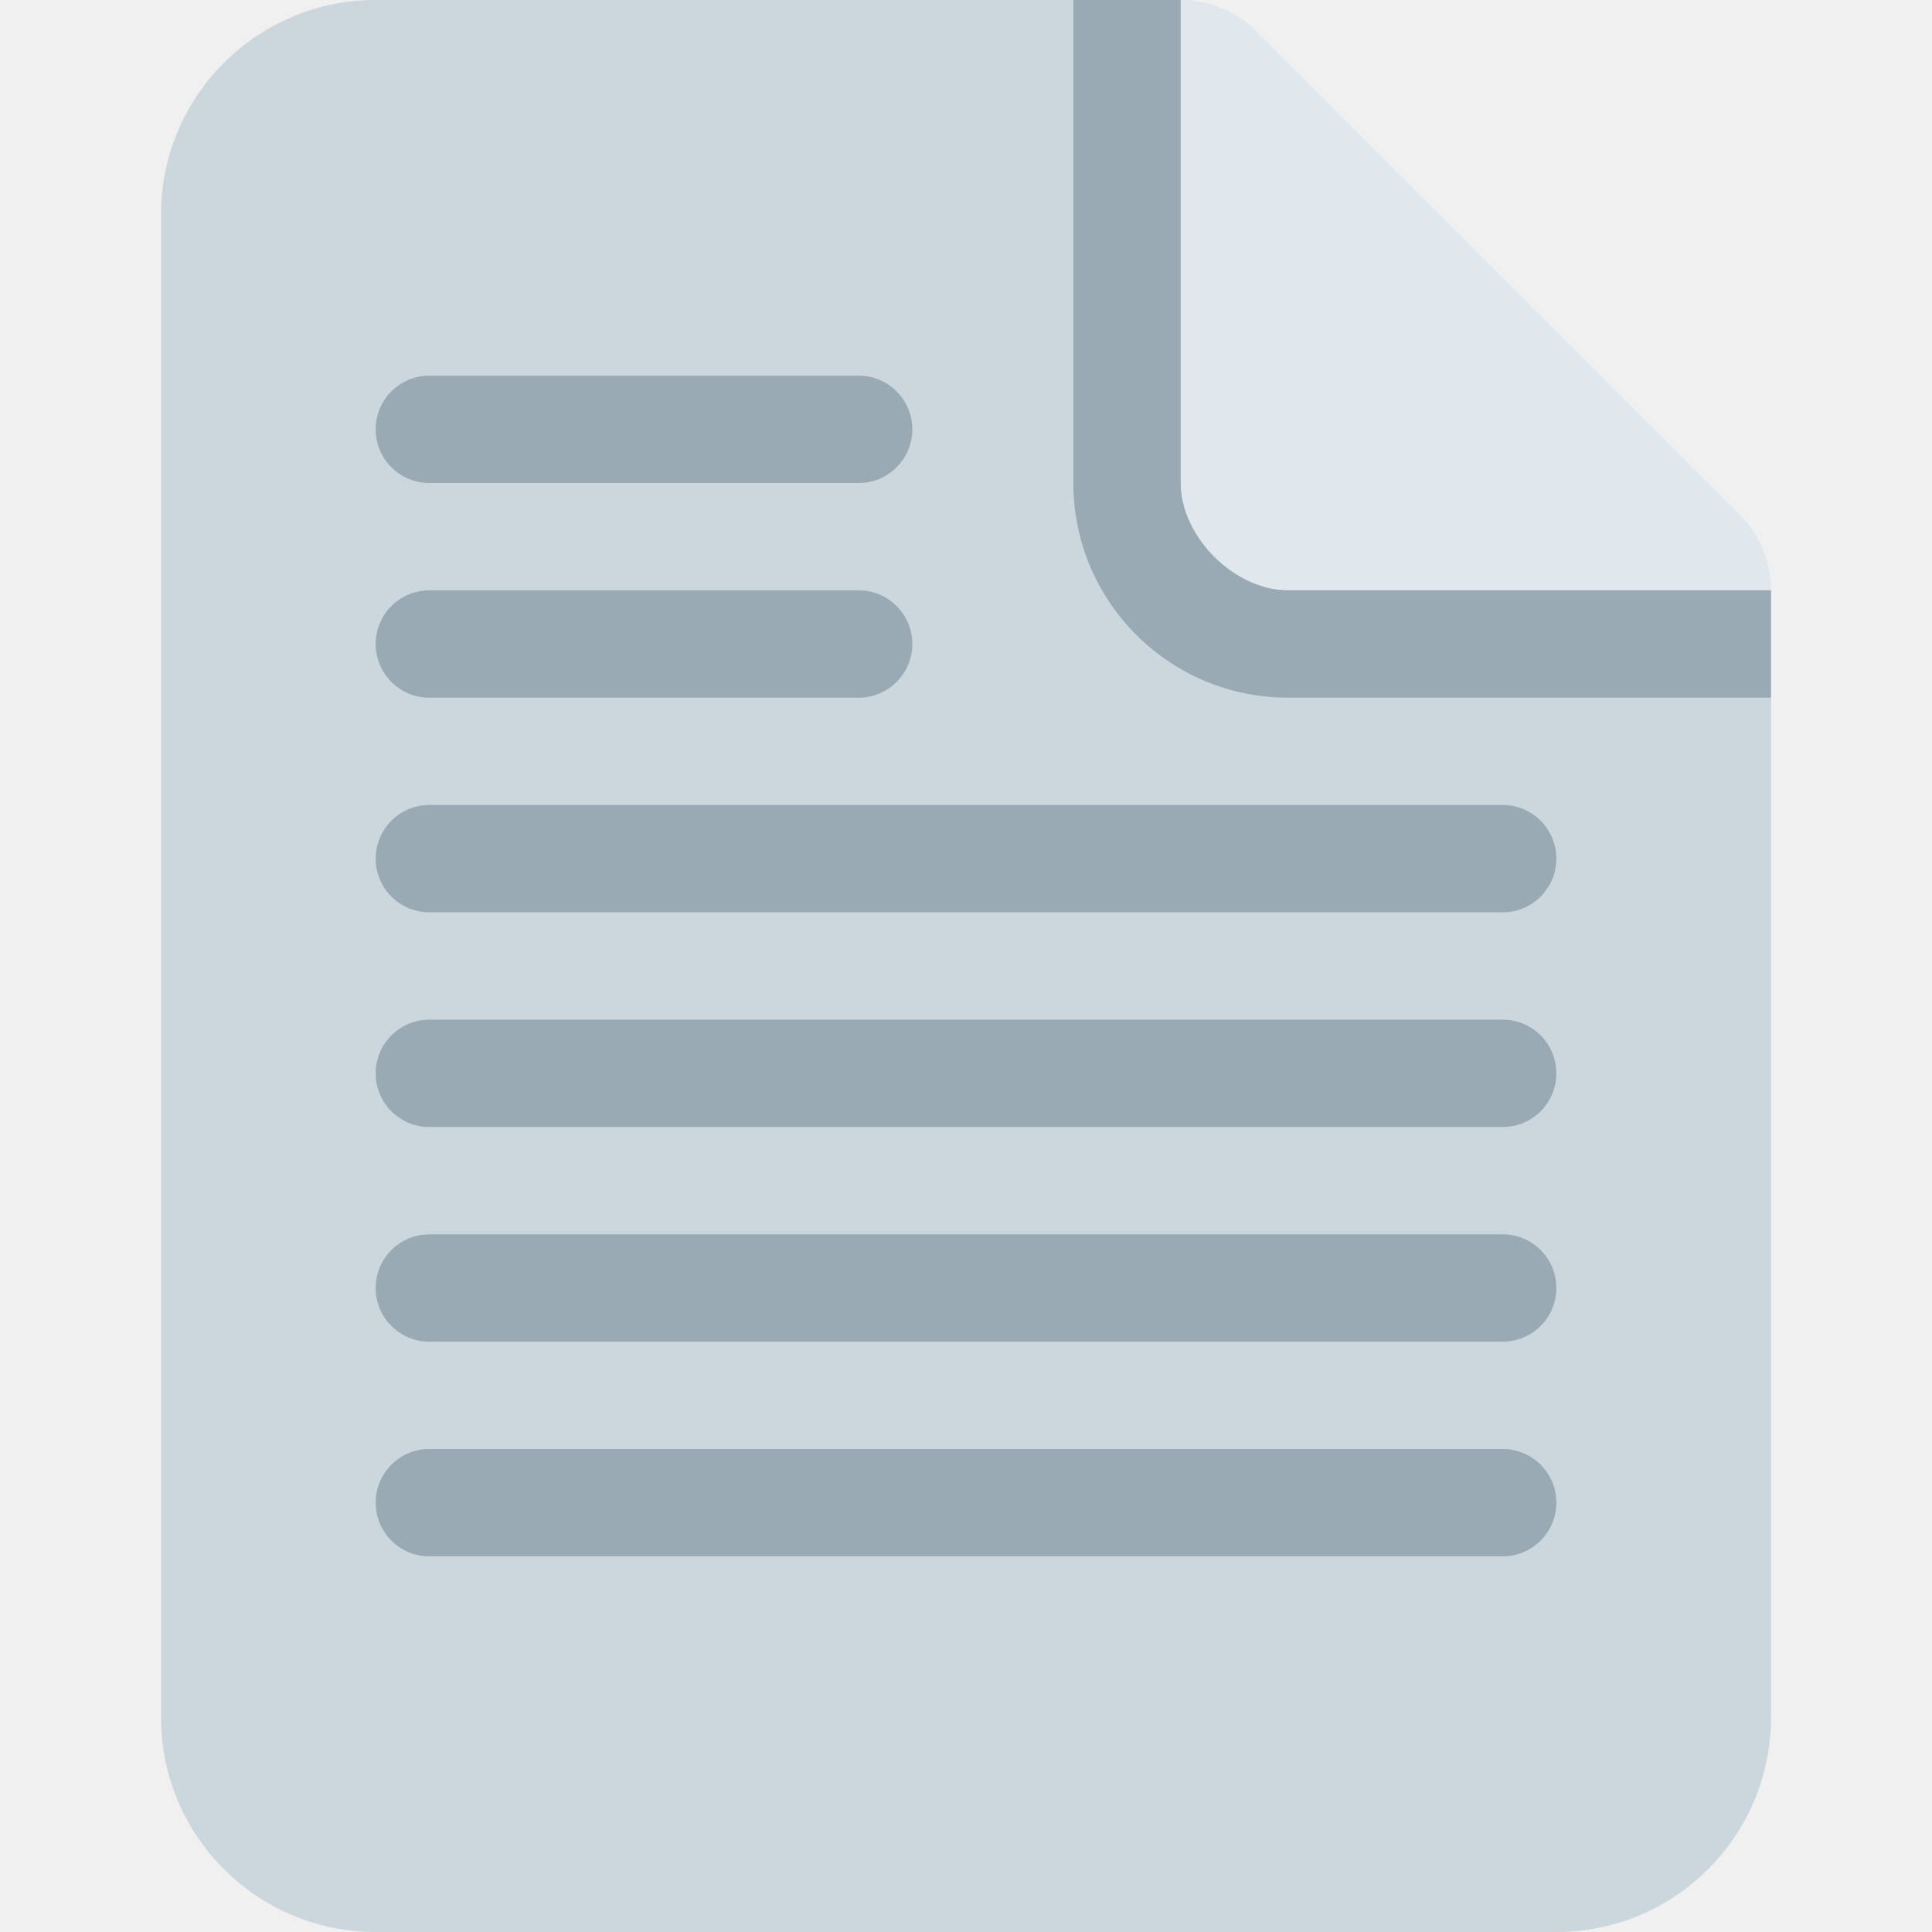
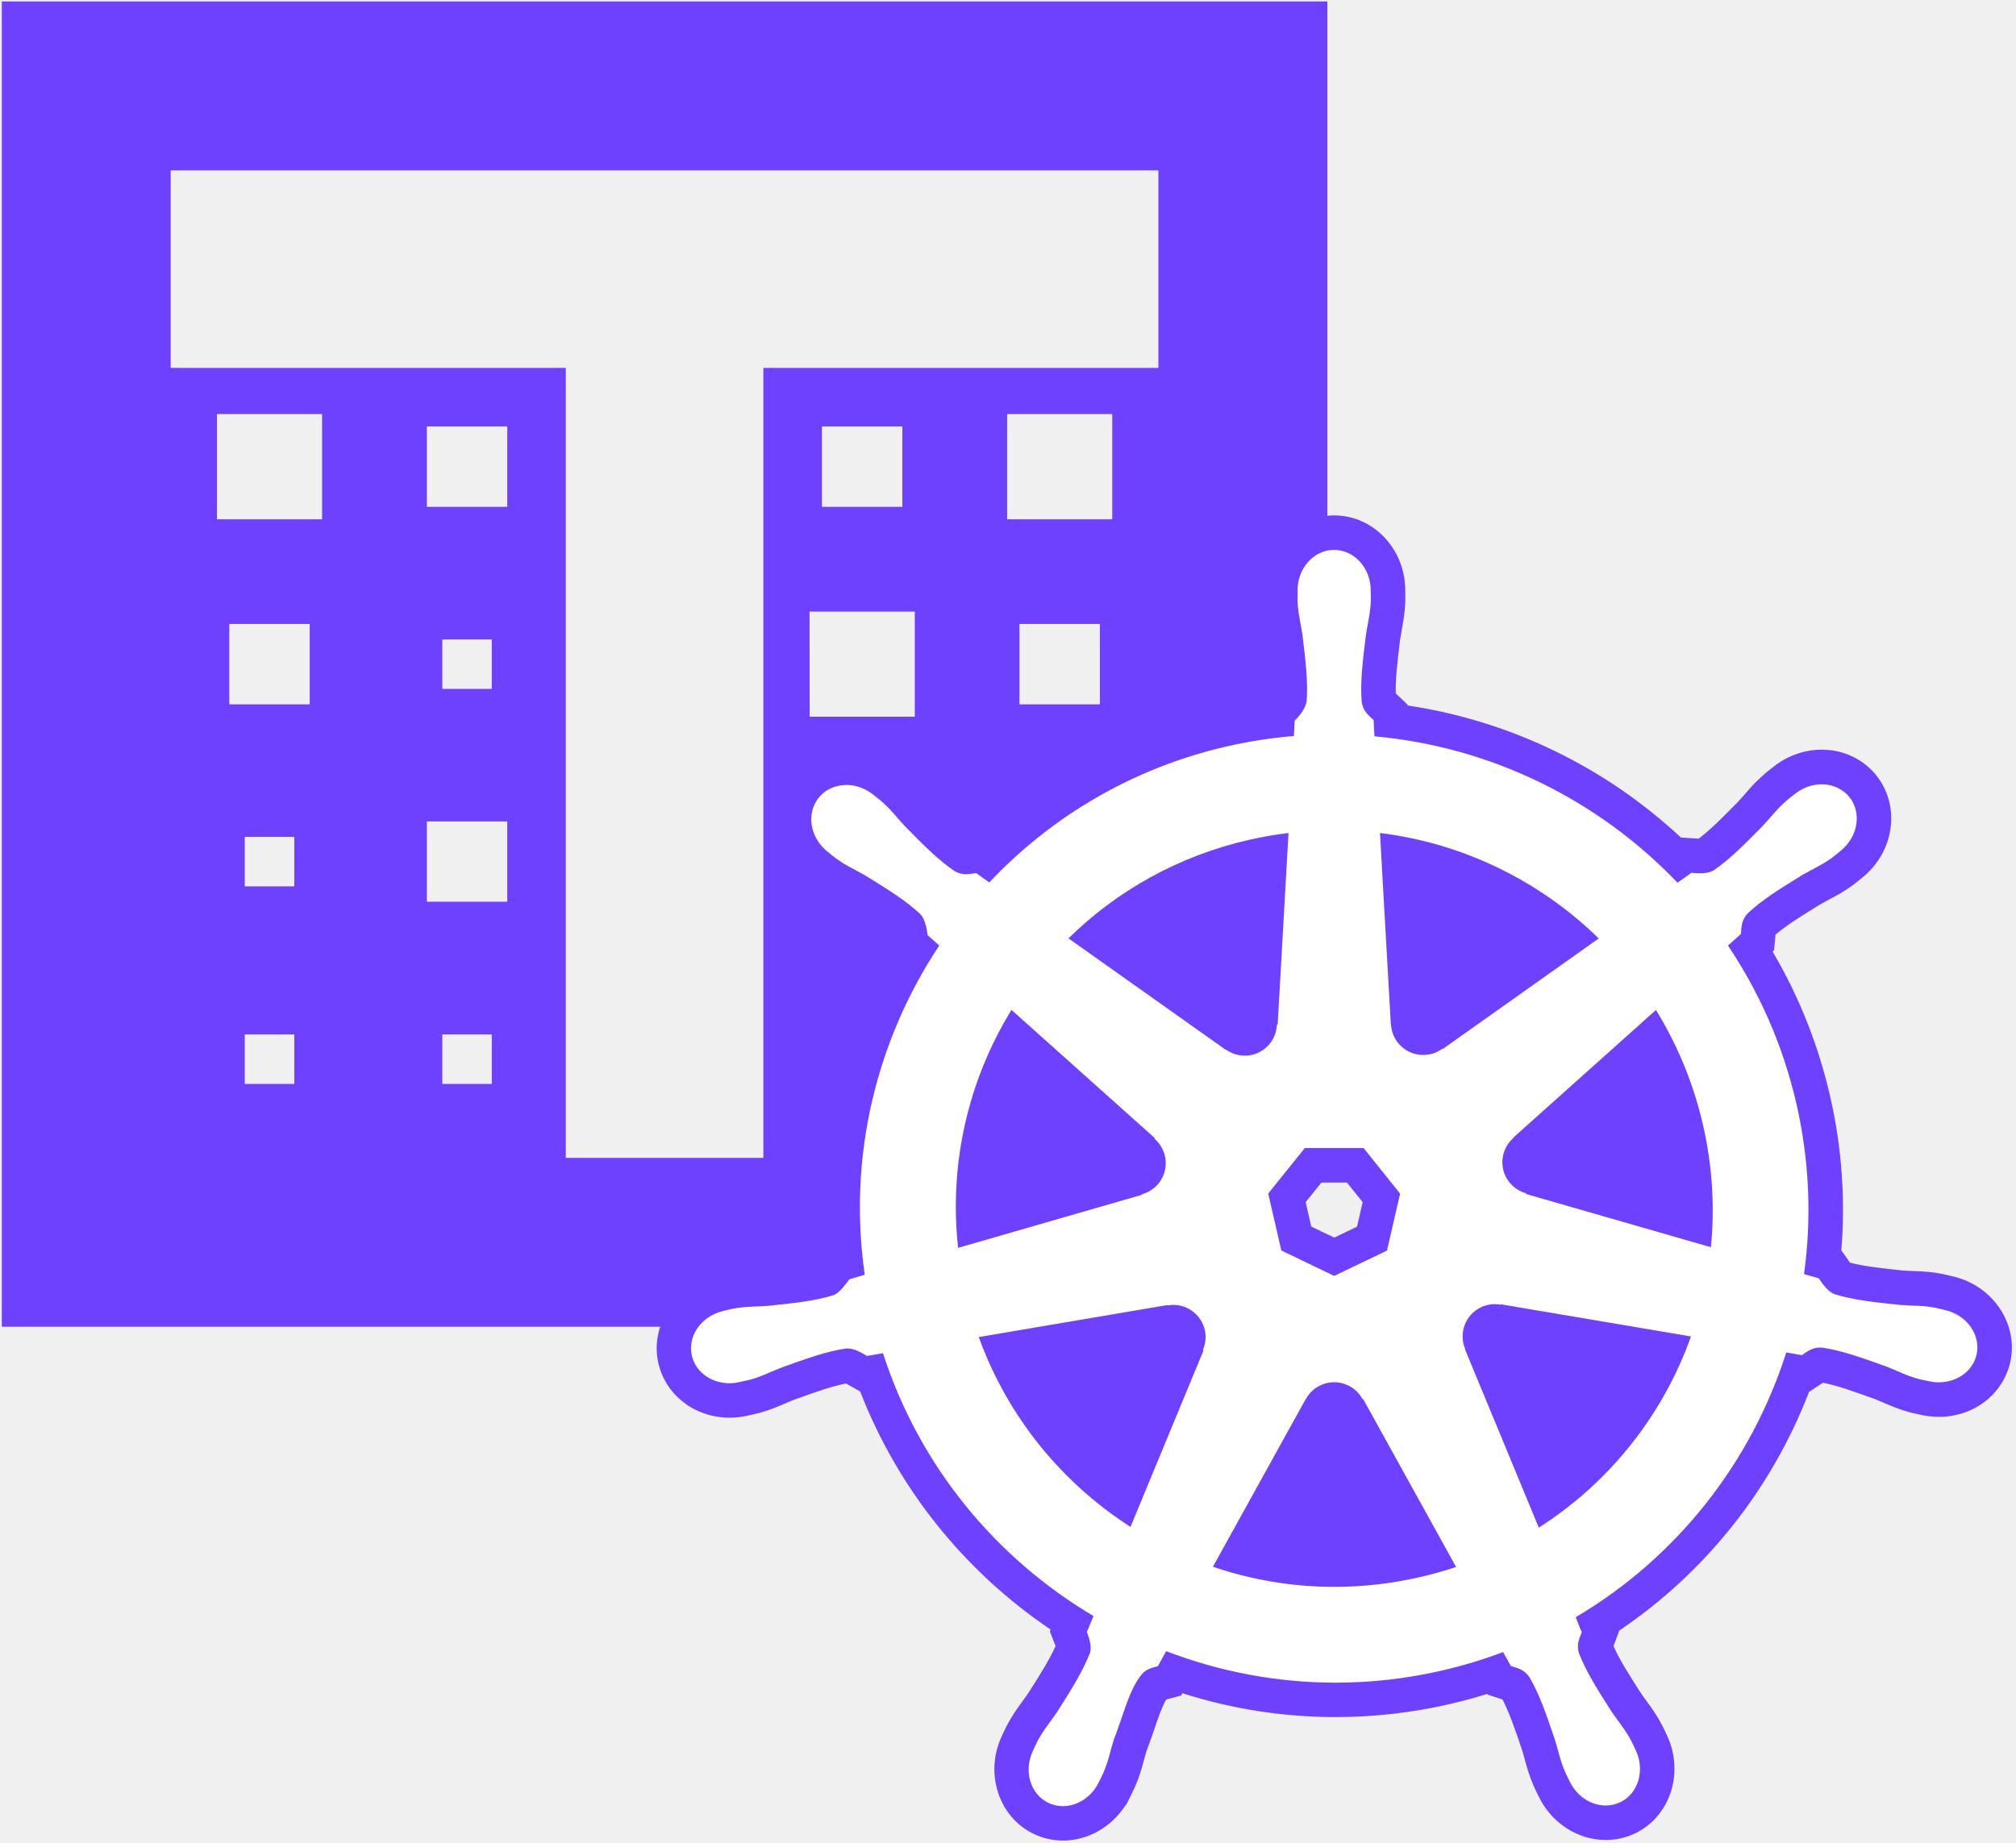
- <svg xmlns="http://www.w3.org/2000/svg" viewBox="0 0 36 36">
-   <path fill="#E1E8ED" d="M32.415 9.586l-9-9C23.054.225 22.553 0 22 0c-1.104 0-1.999.896-2 2 0 .552.224 1.053.586 1.415l-3.859 3.859 9 9 3.859-3.859c.362.361.862.585 1.414.585 1.104 0 2.001-.896 2-2 0-.552-.224-1.052-.585-1.414z" />
-   <path fill="#CCD6DD" d="M22 0H7C4.791 0 3 1.791 3 4v28c0 2.209 1.791 4 4 4h22c2.209 0 4-1.791 4-4V11h-9c-1 0-2-1-2-2V0z" />
-   <path fill="#99AAB5" d="M22 0h-2v9c0 2.209 1.791 4 4 4h9v-2h-9c-1 0-2-1-2-2V0zm-5 8c0 .552-.448 1-1 1H8c-.552 0-1-.448-1-1s.448-1 1-1h8c.552 0 1 .448 1 1zm0 4c0 .552-.448 1-1 1H8c-.552 0-1-.448-1-1s.448-1 1-1h8c.552 0 1 .448 1 1zm12 4c0 .552-.447 1-1 1H8c-.552 0-1-.448-1-1s.448-1 1-1h20c.553 0 1 .448 1 1zm0 4c0 .553-.447 1-1 1H8c-.552 0-1-.447-1-1 0-.553.448-1 1-1h20c.553 0 1 .447 1 1zm0 4c0 .553-.447 1-1 1H8c-.552 0-1-.447-1-1 0-.553.448-1 1-1h20c.553 0 1 .447 1 1zm0 4c0 .553-.447 1-1 1H8c-.552 0-1-.447-1-1 0-.553.448-1 1-1h20c.553 0 1 .447 1 1z" />
+ <svg xmlns="http://www.w3.org/2000/svg" version="1.1" width="467" height="427">
+   <svg width="467" height="427" viewBox="0 0 467 427" fill="none">
+     <path d="M0.42 0.35V307.41H217.9C267.38 307.41 307.48 267.3 307.48 217.82V0.34H0.42V0.35ZM239.77 193.91H251.23V205.37H239.77V193.91ZM236.16 144.57H254.78V163.2H236.16V144.57ZM233.3 95.94H257.65V120.32H233.3V95.94ZM187.53 141.71H211.91V166.06H187.56L187.53 141.71ZM190.4 117.43V98.81H209.03V117.43H190.4ZM102.46 239.68H113.92V251.14H102.46V239.68ZM98.88 190.33H117.51V208.93H98.88V190.33ZM102.46 159.62V148.16H113.92V159.62H102.46ZM98.88 98.81H117.51V117.43H98.88V98.81ZM56.7 239.68H68.18V251.14H56.7V239.68ZM56.7 193.91H68.18V205.37H56.7V193.91ZM53.12 144.57H71.74V163.2H53.12V144.57ZM50.25 95.94H74.61V120.32H50.25V95.94ZM39.54 39.48H268.34V85.24H176.83V268.28H131.07V85.24H39.54V39.48Z" fill="#6D41FF" />
+     <path d="M246.24 422.48C244.46 422.48 242.74 422.09 241.14 421.32C235.03 418.38 232.57 410.61 235.65 404C235.78 403.73 235.9 403.46 236.03 403.19C236.3 402.61 236.58 402.01 236.82 401.56C237.88 399.55 239 398.01 240.09 396.53C240.58 395.85 241.08 395.17 241.58 394.44C244.67 389.61 247.2 385.54 248.69 381.81C248.69 381.58 248.6 380.93 248.07 379.57L247.49 378.07L248.33 376.06C226.74 362.37 210.41 341.98 201.88 318.06L200.16 318.35L198.92 317.66L198.5 317.42C198.06 317.16 196.9 316.49 196.37 316.45C192.38 317.06 188.18 318.57 182.87 320.47L182.62 320.56C181.88 320.85 181.11 321.18 180.35 321.5C178.66 322.23 176.92 322.98 174.72 323.56C174.22 323.69 173.56 323.84 172.93 323.97L172.56 324.05C172.44 324.09 172.33 324.12 172.21 324.14L171.99 324.19H171.86C170.92 324.4 169.96 324.49 169.01 324.49C162.86 324.49 157.67 320.57 156.39 314.97C154.89 308.4 159.38 301.66 166.42 299.91C166.48 299.89 166.74 299.83 166.74 299.83L167.39 299.67C168.01 299.52 168.66 299.36 169.17 299.27C171.39 298.85 173.27 298.78 175.09 298.7C175.94 298.67 176.79 298.63 177.69 298.56H177.81C183.37 297.96 187.8 297.5 191.64 296.34C192.09 295.98 192.9 294.93 193.3 294.4L194.45 292.9L195.95 292.46C193.08 267.1 198.87 241.53 212.4 219.76L211.18 218.67L210.95 217.28L210.88 216.83C210.81 216.37 210.61 214.99 210.3 214.52C207.3 211.74 203.42 209.35 198.55 206.34C197.82 205.91 197.07 205.52 196.33 205.12C194.72 204.26 193.06 203.38 191.24 202.03C190.82 201.72 190.3 201.29 189.8 200.89L189.44 200.6C189.38 200.55 189.31 200.51 189.25 200.46C186.5 198.27 184.69 195.23 184.13 191.9C183.55 188.41 184.4 185.02 186.52 182.36C188.8 179.5 192.28 177.87 196.07 177.87C196.22 177.87 196.37 177.87 196.52 177.87C199.46 177.97 202.39 179.07 204.77 180.96L205.25 181.33C205.78 181.74 206.35 182.2 206.77 182.55C208.49 184.03 209.73 185.46 210.93 186.84C211.48 187.47 212.03 188.1 212.64 188.75L212.73 188.84C216.72 192.89 219.88 196.1 223.24 198.39C223.52 198.54 223.68 198.55 223.85 198.55C224.13 198.55 224.5 198.49 224.94 198.42C225.17 198.38 225.4 198.35 225.63 198.32L227.23 198.1C227.23 198.1 228.67 199.15 228.74 199.2C243.83 184.14 262.72 173.71 283.59 168.97C287.65 168.05 291.8 167.35 295.96 166.88L296.05 165.16L297.17 164.07C298.1 163.17 298.57 162.4 298.74 161.92C299.02 157.89 298.48 153.43 297.81 147.83V147.71C297.68 146.92 297.53 146.09 297.38 145.27C297.05 143.47 296.7 141.61 296.62 139.34C296.6 138.86 296.62 138.24 296.62 137.64V137.15C296.62 137.03 296.62 136.91 296.62 136.78C296.62 129.4 302.21 123.38 309.08 123.38C315.95 123.38 321.54 129.39 321.54 136.78C321.54 137 321.54 137.27 321.55 137.54C321.56 138.17 321.57 138.83 321.55 139.34C321.47 141.6 321.12 143.46 320.79 145.26C320.64 146.08 320.48 146.91 320.36 147.79L320.32 148.16C319.65 153.71 319.12 158.11 319.42 162.1C319.5 162.52 319.64 162.69 320.44 163.42C320.62 163.58 320.8 163.75 320.97 163.91L322.14 165.02C322.14 165.02 322.22 166.82 322.22 166.95C347.41 169.97 370.91 181.32 389.07 199.25L390.66 198.12L392.07 198.2L392.57 198.24C392.92 198.27 393.36 198.3 393.84 198.3C394.5 198.3 394.81 198.22 394.92 198.18C398.21 195.93 401.31 192.77 405.22 188.8L405.51 188.5C406.05 187.92 406.6 187.3 407.14 186.67C408.35 185.28 409.6 183.85 411.33 182.36C411.74 182.01 412.3 181.57 412.81 181.16L413.33 180.75C415.82 178.76 418.91 177.66 422 177.66C425.8 177.66 429.28 179.29 431.55 182.15C433.67 184.81 434.53 188.2 433.94 191.69C433.38 195.02 431.57 198.06 428.84 200.24L428.27 200.7C427.78 201.1 427.27 201.52 426.86 201.83C425.04 203.17 423.38 204.05 421.77 204.91C421.02 205.31 420.26 205.71 419.48 206.17C414.64 209.16 410.74 211.57 407.72 214.37C407.44 214.69 407.39 214.91 407.32 216C407.3 216.24 407.29 216.47 407.27 216.71L407.13 218.25L406 219.29C405.89 219.39 405.72 219.54 405.51 219.73C412.29 230.51 417.17 242.28 420.04 254.77C422.88 267.15 423.64 279.74 422.3 292.26L423.79 292.69L424.6 293.83L424.88 294.24C425.14 294.62 425.92 295.77 426.39 296.06C430.26 297.25 434.74 297.72 440.37 298.31L440.55 298.33C441.36 298.4 442.21 298.43 443.05 298.46C444.88 298.53 446.77 298.61 448.99 299.03C449.5 299.13 450.16 299.29 450.78 299.44C451.07 299.51 451.35 299.58 451.59 299.64C458.72 301.36 463.26 308.12 461.75 314.73C460.47 320.34 455.28 324.26 449.13 324.26C448.17 324.26 447.2 324.16 446.25 323.97C446.13 323.95 446.02 323.93 445.92 323.91L445.65 323.85L445.56 323.82C445.42 323.79 445.24 323.76 445.07 323.72C444.49 323.6 443.9 323.48 443.44 323.36C441.26 322.78 439.52 322.03 437.84 321.3C437.07 320.97 436.29 320.63 435.45 320.31L435.27 320.25C429.94 318.34 425.72 316.82 421.72 316.22C421.69 316.22 421.67 316.22 421.64 316.22C421.27 316.22 421.08 316.31 420.2 316.92C420 317.06 419.8 317.2 419.6 317.33L418.23 318.23C418.23 318.23 416.54 317.89 416.49 317.88C407.98 342.07 391.68 362.59 370.14 376.25L371.03 377.27L370.19 379.51C370.11 379.74 370.01 379.96 369.92 380.19C369.52 381.19 369.46 381.39 369.58 381.79C371.09 385.65 373.68 389.69 376.66 394.36C377.11 395.03 377.61 395.71 378.11 396.39C379.19 397.86 380.3 399.38 381.36 401.38C381.61 401.86 381.92 402.51 382.21 403.12L382.53 403.79C385.64 410.44 383.18 418.21 377.07 421.15C375.47 421.92 373.75 422.31 371.97 422.31C367.01 422.31 362.33 419.24 360.04 414.49L359.75 413.91C359.46 413.32 359.14 412.68 358.93 412.19C358.02 410.11 357.52 408.28 357.04 406.51C356.82 405.71 356.6 404.9 356.33 404.05L356.28 403.9C354.45 398.53 353 394.28 350.97 390.77C350.72 390.42 350.51 390.33 349.46 390.01C349.24 389.94 349.01 389.87 348.79 389.8L347.34 389.33L346.57 388.01C346.52 387.93 346.46 387.81 346.37 387.67C342.51 389 338.56 390.12 334.59 391.03C326.32 392.91 317.86 393.86 309.44 393.86C296.67 393.86 284.1 391.72 272.01 387.5L270.93 389.46L269.28 389.9C268.83 390.02 267.91 390.27 267.61 390.45C265.96 392.46 264.83 395.77 263.64 399.28C263.08 400.93 262.5 402.63 261.82 404.35C261.57 405.16 261.36 405.94 261.15 406.71C260.67 408.47 260.18 410.29 259.28 412.36C259.07 412.83 258.78 413.42 258.5 413.99L258.26 414.47L258.18 414.67L258.05 414.89L258 415L257.98 415.02C255.63 419.56 251.06 422.48 246.23 422.48H246.24ZM309.07 291.2L317.82 286.99L319.99 277.56L313.94 270H304.17L298.11 277.55L300.28 286.98L309.07 291.2Z" fill="white" />
+     <path d="M309.07 127.42C313.74 127.42 317.53 131.63 317.53 136.82C317.53 137.56 317.57 138.54 317.55 139.22C317.44 142.21 316.79 144.5 316.39 147.26C315.68 153.16 315.06 158.05 315.43 162.6C315.76 164.88 317.09 165.78 318.19 166.83C318.22 167.44 318.31 169.48 318.39 170.61C345.28 173 370.25 185.3 388.59 204.53L391.81 202.23C392.29 202.26 393.02 202.34 393.82 202.34C394.86 202.34 396.02 202.21 396.94 201.67C400.72 199.12 404.17 195.59 408.34 191.35C410.25 189.32 411.65 187.39 413.92 185.44C414.44 184.99 415.22 184.4 415.8 183.94C417.67 182.45 419.87 181.72 421.99 181.72C424.48 181.72 426.84 182.73 428.42 184.7C431.33 188.35 430.4 193.93 426.34 197.17C425.77 197.63 425.02 198.27 424.48 198.67C422.07 200.45 419.85 201.36 417.45 202.77C412.39 205.89 408.2 208.48 404.87 211.61C403.3 213.29 403.42 214.88 403.28 216.4C402.81 216.83 401.16 218.3 400.28 219.09C407.57 229.94 413.03 242.25 416.13 255.72C419.19 269.06 419.67 282.39 417.9 295.2L421.32 296.19C421.93 297.06 423.2 299.17 424.97 299.86C429.32 301.23 434.22 301.73 440.13 302.35C442.91 302.58 445.3 302.44 448.24 303C448.94 303.13 449.97 303.41 450.7 303.58C455.68 304.78 458.89 309.37 457.86 313.88C456.98 317.73 453.31 320.29 449.13 320.29C448.41 320.29 447.68 320.21 446.94 320.06C446.9 320.06 446.85 320.06 446.81 320.04C446.75 320.03 446.7 320 446.65 319.99C445.95 319.84 445.07 319.68 444.46 319.52C441.57 318.75 439.47 317.59 436.87 316.59C431.27 314.58 426.64 312.91 422.12 312.25C421.95 312.24 421.79 312.23 421.63 312.23C419.65 312.23 418.57 313.23 417.39 314C416.77 313.88 414.87 313.54 413.78 313.37C405.68 338.84 388.42 360.89 365.03 374.7C365.43 375.67 366.12 377.75 366.44 378.12C365.91 379.55 365.1 380.91 365.79 383.11C367.43 387.37 370.09 391.53 373.29 396.54C374.84 398.85 376.43 400.63 377.83 403.28C378.16 403.91 378.61 404.89 378.93 405.56C381.1 410.21 379.51 415.57 375.33 417.58C374.25 418.1 373.11 418.34 371.96 418.34C368.63 418.34 365.31 416.26 363.63 412.79C363.31 412.13 362.85 411.25 362.58 410.62C361.38 407.88 360.97 405.52 360.12 402.87C358.2 397.24 356.62 392.59 354.32 388.65C353.03 386.74 351.45 386.5 350 386.03C349.73 385.57 348.73 383.73 348.19 382.78C343.46 384.57 338.61 386.03 333.68 387.15C325.55 388.99 317.43 389.88 309.41 389.88C295.79 389.88 282.5 387.32 270.14 382.58L268.22 386.05C266.79 386.43 265.42 386.82 264.58 387.83C261.5 391.5 260.27 397.4 258.03 403.02C257.19 405.67 256.79 408.03 255.59 410.77C255.32 411.39 254.86 412.26 254.54 412.92C254.54 412.92 254.54 412.93 254.54 412.94C254.54 412.94 254.53 412.95 254.52 412.96C252.84 416.43 249.53 418.49 246.21 418.49C245.07 418.49 243.92 418.24 242.85 417.73C238.68 415.72 237.08 410.36 239.25 405.71C239.57 405.04 240 404.07 240.33 403.43C241.73 400.78 243.32 398.99 244.87 396.67C248.07 391.66 250.88 387.17 252.52 382.91C252.93 381.5 252.32 379.56 251.77 378.13L253.31 374.44C230.8 361.1 213.02 339.84 204.54 313.54L200.85 314.17C199.91 313.65 198.08 312.44 196.29 312.44C196.19 312.44 196.09 312.44 195.99 312.45C191.47 313.1 186.84 314.78 181.24 316.79C178.64 317.79 176.54 318.92 173.65 319.7C173.04 319.86 172.16 320.03 171.46 320.19C171.4 320.2 171.35 320.23 171.3 320.24C171.26 320.24 171.21 320.24 171.17 320.26C170.43 320.42 169.7 320.5 168.98 320.5C164.81 320.5 161.14 317.94 160.26 314.09C159.23 309.58 162.43 304.99 167.42 303.79C167.46 303.79 167.51 303.76 167.55 303.75L167.62 303.73C168.33 303.56 169.23 303.33 169.88 303.21C172.82 302.65 175.22 302.79 177.99 302.56C183.9 301.94 188.8 301.44 193.15 300.07C194.53 299.5 195.85 297.61 196.78 296.4L200.32 295.37C196.35 267.89 203.07 240.91 217.58 219.08L214.87 216.66C214.7 215.6 214.47 213.17 213.17 211.78C209.84 208.66 205.65 206.07 200.59 202.94C198.19 201.53 195.99 200.62 193.58 198.84C193.07 198.46 192.39 197.88 191.83 197.43C191.79 197.4 191.74 197.37 191.7 197.34C187.64 194.11 186.71 188.52 189.62 184.87C191.19 182.9 193.56 181.88 196.05 181.88C196.15 181.88 196.26 181.88 196.36 181.88C198.38 181.95 200.48 182.69 202.25 184.1C202.83 184.56 203.61 185.16 204.13 185.6C206.4 187.55 207.78 189.48 209.7 191.51C213.87 195.75 217.32 199.26 221.1 201.81C222.1 202.39 222.99 202.56 223.81 202.56C224.63 202.56 225.37 202.39 226.12 202.29C227.13 203.03 228.15 203.75 229.17 204.46C243.56 189.19 262.47 177.88 284.43 172.89C289.46 171.75 294.57 170.96 299.72 170.54L299.92 166.96C301.05 165.87 302.31 164.3 302.67 162.59C303.04 158.04 302.44 153.15 301.73 147.25C301.34 144.49 300.68 142.2 300.57 139.21C300.55 138.6 300.58 137.75 300.59 137.04C300.59 136.96 300.57 136.89 300.57 136.81C300.57 131.62 304.36 127.41 309.03 127.41M309.07 295.63L321.29 289.76L324.33 276.57L315.87 266H302.26L293.78 276.55L296.82 289.74L309.07 295.63ZM309.07 119.42C300 119.42 292.61 127.23 292.61 136.82C292.61 137 292.61 137.16 292.62 137.3C292.62 137.4 292.62 137.49 292.62 137.59C292.61 138.19 292.59 138.86 292.62 139.51C292.71 142.08 293.1 144.17 293.45 146.02C293.6 146.81 293.74 147.56 293.84 148.31V148.34C294.44 153.31 294.93 157.34 294.8 160.8C294.7 160.92 294.57 161.07 294.4 161.23L292.2 163.36C289.01 163.81 285.84 164.4 282.71 165.1C262.22 169.75 243.57 179.7 228.37 194.01L228.28 193.94L225.09 194.37C224.92 194.39 224.75 194.42 224.58 194.44C221.84 192.4 219.03 189.54 215.58 186.04L215.5 185.96C214.98 185.41 214.49 184.84 213.96 184.23C212.73 182.81 211.33 181.2 209.39 179.53C208.87 179.09 208.27 178.61 207.73 178.19L207.26 177.82C204.24 175.41 200.47 174 196.68 173.88C196.49 173.88 196.29 173.87 196.09 173.87C191.07 173.87 186.45 176.06 183.41 179.87C180.61 183.38 179.44 188.01 180.2 192.56C180.92 196.87 183.25 200.78 186.76 203.58C186.84 203.65 186.92 203.71 187 203.76L187.29 204C187.78 204.4 188.34 204.86 188.87 205.26C190.93 206.78 192.8 207.78 194.46 208.66C195.18 209.04 195.85 209.4 196.51 209.78C200.76 212.4 204.21 214.54 206.84 216.79C206.88 217.01 206.92 217.26 206.94 217.42C206.97 217.61 206.99 217.78 207.02 217.93L207.41 220.32C195.05 241.4 189.57 265.7 191.69 289.95L190.5 291.48C190.38 291.64 190.25 291.81 190.12 291.98C189.95 292.21 189.71 292.52 189.49 292.79C186.2 293.64 182.25 294.06 177.4 294.57H177.29C176.53 294.64 175.76 294.67 174.95 294.7C173.07 294.77 170.95 294.86 168.43 295.33C167.78 295.45 167.07 295.62 166.46 295.78C166.24 295.83 166.03 295.88 165.84 295.93L165.76 295.95L165.68 295.97L165.61 295.99C165.55 296.01 165.48 296.02 165.41 296.04C156.31 298.34 150.53 307.18 152.51 315.85C154.21 323.29 161 328.48 169.03 328.48C170.22 328.48 171.42 328.36 172.6 328.13C172.72 328.11 172.86 328.09 173.01 328.05H173.06L173.11 328.03C173.27 327.99 173.43 327.95 173.57 327.91L173.81 327.86C174.43 327.73 175.13 327.58 175.77 327.41C178.25 326.75 180.21 325.9 181.94 325.16C182.68 324.84 183.37 324.54 184.08 324.27L184.25 324.21C188.88 322.55 192.64 321.2 195.98 320.56C196.17 320.66 196.36 320.78 196.51 320.86C196.68 320.96 196.84 321.05 196.99 321.13L199.25 322.4C207.95 344.81 223.33 364.05 243.38 377.57L243.2 378L244.36 381C244.42 381.16 244.47 381.3 244.52 381.42C243.11 384.54 240.9 388.08 238.23 392.26C237.81 392.89 237.36 393.5 236.88 394.15C235.77 395.67 234.51 397.4 233.31 399.66C233 400.25 232.69 400.91 232.42 401.49C232.3 401.74 232.19 401.98 232.09 402.19L232.07 402.24L232.05 402.29C228.04 410.87 231.35 421.01 239.42 424.9C241.57 425.93 243.86 426.46 246.25 426.46C252.04 426.46 257.53 423.3 260.73 418.26L260.92 418.11L261.74 416.47L261.77 416.4L261.8 416.33L261.96 416C262 415.93 262.03 415.86 262.07 415.78C262.36 415.21 262.68 414.55 262.95 413.94C263.97 411.6 264.53 409.55 265.02 407.73C265.22 407.01 265.4 406.32 265.61 405.65C266.3 403.89 266.88 402.19 267.44 400.53C268.3 398.01 269.18 395.41 270.14 393.79C270.21 393.77 270.27 393.76 270.32 393.74L273.61 392.86L273.9 392.33C285.42 395.99 297.34 397.85 309.43 397.85C318.15 397.85 326.91 396.86 335.47 394.92C338.51 394.23 341.54 393.41 344.53 392.48L344.64 392.66L347.55 393.61C347.72 393.66 347.88 393.72 348.05 393.77C349.62 396.79 350.91 400.56 352.49 405.19L352.54 405.35C352.77 406.07 352.97 406.8 353.18 407.58C353.68 409.4 354.24 411.46 355.27 413.81C355.54 414.43 355.88 415.11 356.17 415.71C356.27 415.91 356.37 416.1 356.45 416.28C359.39 422.38 365.48 426.33 371.97 426.33C374.36 426.33 376.66 425.81 378.81 424.77C386.89 420.88 390.19 410.74 386.18 402.16L386.16 402.11L386.14 402.06C386.05 401.87 385.95 401.65 385.84 401.43C385.55 400.82 385.22 400.12 384.91 399.53C383.71 397.27 382.46 395.55 381.35 394.04C380.87 393.39 380.42 392.77 380 392.14C377.33 387.97 375.16 384.57 373.76 381.4C373.82 381.24 373.89 381.08 373.95 380.92L375.12 377.79C395.07 364.32 410.38 345.05 419.07 322.49L421.81 320.68C421.96 320.58 422.11 320.48 422.25 320.38C425.58 321.03 429.32 322.37 433.92 324.02L434.1 324.08C434.81 324.35 435.51 324.66 436.26 324.98C437.99 325.73 439.94 326.57 442.41 327.24C443.04 327.41 443.7 327.54 444.28 327.66C444.4 327.68 444.52 327.71 444.63 327.73C444.77 327.77 444.91 327.81 445.07 327.84C445.25 327.88 445.42 327.91 445.57 327.94C446.75 328.17 447.95 328.29 449.14 328.29C457.17 328.29 463.97 323.09 465.66 315.65C467.65 306.92 461.78 298.01 452.58 295.79H452.53L452.48 295.77C452.26 295.72 452 295.65 451.73 295.59C451.11 295.43 450.4 295.26 449.73 295.13C447.22 294.65 445.09 294.57 443.21 294.5C442.4 294.47 441.63 294.44 440.87 294.38H440.77C435.85 293.85 431.85 293.43 428.53 292.56C428.4 292.38 428.26 292.18 428.17 292.04C428.05 291.86 427.94 291.71 427.85 291.57L426.54 289.72C427.51 277.75 426.64 265.74 423.92 253.91C421.2 242.08 416.74 230.87 410.62 220.49L410.96 220.17L411.24 217.09C411.26 216.92 411.27 216.75 411.28 216.57C413.9 214.33 417.34 212.21 421.56 209.6C422.22 209.22 422.9 208.86 423.62 208.47C425.28 207.59 427.16 206.59 429.22 205.08C429.76 204.69 430.31 204.23 430.81 203.82C431 203.67 431.18 203.51 431.35 203.38C438.83 197.42 440.32 186.78 434.67 179.69C431.63 175.88 427.01 173.7 421.99 173.7C417.99 173.7 414.02 175.11 410.82 177.67L410.35 178.04C409.82 178.45 409.23 178.92 408.72 179.36C406.77 181.04 405.36 182.65 404.12 184.08C403.6 184.68 403.1 185.25 402.59 185.79L402.36 186.03C398.95 189.49 396.19 192.3 393.48 194.32C393.28 194.31 393.08 194.29 392.87 194.28C392.66 194.26 392.46 194.25 392.29 194.24L389.47 194.07L389.43 194.1C371.83 177.67 349.75 167 326.06 163.46V163.27L323.72 161.04C323.59 160.92 323.46 160.8 323.33 160.68C323.23 157.33 323.7 153.45 324.27 148.67L324.31 148.31C324.42 147.56 324.56 146.81 324.7 146.02C325.04 144.17 325.43 142.07 325.53 139.51C325.55 138.84 325.54 138.13 325.53 137.5C325.53 137.25 325.52 137 325.52 136.78C325.52 127.22 318.14 119.42 309.06 119.42H309.07ZM306.09 274H312.02L315.66 278.55L314.35 284.22L309.07 286.76L303.75 284.2L302.45 278.54L306.1 274H306.09Z" fill="#6D41FF" />
+     <path d="M288.34 248.6C286.78 248.6 285.26 248.29 283.85 247.69L283.59 247.82L281.56 246.47L241.29 217.92L244.7 214.57C256.76 202.71 271.94 194.44 288.58 190.66C291.68 189.96 294.85 189.41 298.01 189.04L302.75 188.47L299.84 239.91L299.41 240.12C298.1 245.03 293.64 248.6 288.35 248.6H288.34Z" fill="#6D41FF" />
+     <path d="M298.48 193.01L295.97 237.37L295.79 237.46C295.62 241.43 292.36 244.6 288.35 244.6C286.71 244.6 285.19 244.07 283.96 243.17L283.89 243.21L247.51 217.42C258.69 206.43 272.99 198.3 289.47 194.56C292.45 193.89 295.46 193.37 298.49 193.01M307 183.93L297.52 185.07C294.23 185.46 290.93 186.03 287.69 186.76C270.31 190.7 254.48 199.33 241.88 211.72L235.06 218.42L242.86 223.95L279.24 249.74L283.14 252.51L284.11 252.03C285.47 252.41 286.88 252.61 288.33 252.61C294.81 252.61 300.36 248.65 302.66 242.97L303.69 242.46L303.95 237.84L306.46 193.48L307 183.95V183.93Z" fill="white" />
+     <path d="M329.68 248.45C326.17 248.45 322.9 246.88 320.72 244.14C319.73 242.91 319.02 241.52 318.62 240.02L318.37 239.9L318.2 237.54L315.42 188.47L320.17 189.05C340 191.49 358.82 200.56 373.15 214.59L376.57 217.94L334.7 247.62L334.33 247.46C332.88 248.11 331.3 248.44 329.68 248.44V248.45Z" fill="#6D41FF" />
+     <path d="M319.67 193.01C338.91 195.38 356.7 204.09 370.34 217.44L334.2 243.06L334.07 243.01C332.75 243.97 331.21 244.44 329.68 244.44C327.49 244.44 325.32 243.48 323.85 241.63C322.86 240.4 322.29 238.89 322.22 237.31L322.18 237.29L319.67 193M311.14 183.9L311.68 193.46L314.19 237.75L314.46 242.49L315.39 242.93C315.94 244.25 316.68 245.5 317.6 246.64C320.53 250.31 324.94 252.43 329.67 252.43C331.23 252.43 332.76 252.2 334.22 251.75L335.18 252.16L338.82 249.58L374.96 223.96L382.77 218.42L375.93 211.72C360.98 197.08 341.34 187.61 320.64 185.06L311.13 183.89L311.14 183.9Z" fill="white" />
+     <path d="M217.97 289.56C215.78 269.53 220.37 249.05 230.9 231.9L233.41 227.82L271.89 262.24L271.8 262.68C274.85 266.77 274.87 272.49 271.56 276.64C270.56 277.89 269.34 278.9 267.95 279.63L267.85 280.04L218.5 294.29L217.98 289.56H217.97Z" fill="#6D41FF" />
+     <path d="M234.31 234L267.52 263.71L267.48 263.89C270.48 266.5 270.92 271.02 268.42 274.15C267.43 275.39 266.08 276.28 264.55 276.7L264.51 276.84L221.94 289.13C219.77 269.32 224.44 250.06 234.3 234M232.5 221.65L227.49 229.81C216.5 247.71 211.71 269.09 214 290L215.03 299.45L224.17 296.81L266.74 284.52L271.17 283.24L271.43 282.18C272.65 281.33 273.74 280.31 274.68 279.12C278.73 274.04 279.08 267.21 276.04 261.87L276.26 260.78L272.85 257.73L239.64 228.02L232.5 221.63V221.65Z" fill="white" />
+     <path d="M350.09 279.83L350 279.36C345.57 276.97 343.14 271.86 344.31 266.74C344.66 265.2 345.33 263.74 346.27 262.48L346.22 262.21L347.89 260.61L384.48 227.86L386.99 231.93C392.27 240.5 396.11 249.86 398.38 259.75C400.63 269.54 401.28 279.51 400.3 289.39L399.83 294.17L350.08 279.84L350.09 279.83Z" fill="#6D41FF" />
+     <path d="M383.59 234.01C388.52 242.01 392.26 250.94 394.49 260.63C396.69 270.2 397.24 279.75 396.33 288.98L353.54 276.66L353.5 276.48C349.67 275.43 347.31 271.54 348.21 267.63C348.56 266.09 349.39 264.71 350.58 263.67L350.56 263.58L383.59 234.02M385.38 221.68L378.26 228.06L345.23 257.62L341.84 260.65L342.03 261.65C341.29 262.95 340.74 264.37 340.4 265.87C338.98 272.09 341.51 278.3 346.41 281.83L346.65 283.01L351.33 284.36L394.12 296.68L403.36 299.34L404.3 289.77C405.31 279.46 404.64 269.05 402.29 258.85C399.92 248.53 395.92 238.76 390.41 229.82L385.39 221.68H385.38Z" fill="white" />
+     <path d="M334.78 312.07L335 311.78C334.04 306.78 336.51 301.61 341.29 299.31C342.69 298.63 344.17 298.25 345.68 298.18C345.71 298.18 345.74 298.18 345.77 298.18L346.01 297.88L397.08 306.51L395.48 311C388.7 330.04 375.61 346.49 358.61 357.32L354.59 359.88L334.8 312.07H334.78Z" fill="#6D41FF" />
+     <path d="M346.2 302.17C346.67 302.17 347.14 302.22 347.6 302.3L347.67 302.21L391.71 309.66C385.27 327.77 372.93 343.45 356.46 353.95L339.37 312.66L339.42 312.59C337.85 308.94 339.42 304.66 343.03 302.92C343.95 302.47 344.92 302.23 345.88 302.18C345.99 302.18 346.09 302.18 346.2 302.18M344.36 293.54L343.68 294.38C342.26 294.62 340.88 295.07 339.54 295.71C333.67 298.54 330.37 304.57 330.82 310.72L330.22 311.53L331.95 315.72L349.04 357.01L352.69 365.82L360.73 360.7C378.48 349.39 392.15 332.22 399.22 312.35L402.42 303.37L393.02 301.78L348.98 294.33L344.34 293.55L344.36 293.54Z" fill="white" />
+     <path d="M259.71 357.15C242.57 346.15 229.86 330.25 222.96 311.16L221.33 306.66L272.04 298.05L272.29 298.36C277.45 298.58 281.82 302.19 282.97 307.26C283.32 308.8 283.35 310.37 283.07 311.89L283.37 312.27L263.73 359.72L259.7 357.14L259.71 357.15Z" fill="#6D41FF" />
+     <path d="M271.82 302.35C271.82 302.35 271.88 302.35 271.92 302.35C275.28 302.4 278.29 304.73 279.08 308.15C279.45 309.75 279.27 311.34 278.66 312.74L278.79 312.9L261.88 353.78C246.07 343.63 233.47 328.44 226.73 309.8L270.39 302.39L270.46 302.48C270.92 302.4 271.38 302.35 271.83 302.35M273.68 293.72L269.04 294.51L225.38 301.92L215.94 303.52L219.19 312.52C226.39 332.44 239.65 349.04 257.54 360.52L265.59 365.69L269.25 356.85L286.16 315.97L287.94 311.67L287.22 310.75C287.31 309.3 287.19 307.83 286.86 306.38C285.44 300.18 280.46 295.58 274.35 294.57L273.67 293.72H273.68Z" fill="white" />
+     <path d="M309.12 371.68C299.09 371.68 289.19 370.04 279.69 366.8L275.17 365.26L300.09 320.2H300.42C302.48 317.84 305.46 316.38 308.65 316.26C308.79 316.26 308.92 316.26 309.05 316.26C310.77 316.26 312.49 316.66 314.03 317.41C315.44 318.09 316.68 319.03 317.69 320.19H318.14L343.13 365.35L338.57 366.87C335.63 367.85 332.61 368.7 329.58 369.38C322.84 370.91 315.95 371.69 309.11 371.69L309.12 371.68Z" fill="#6D41FF" />
+     <path d="M309.05 320.26C310.17 320.26 311.27 320.51 312.28 321C313.76 321.71 314.9 322.84 315.62 324.18H315.78L337.3 363.07C334.47 364.01 331.6 364.82 328.7 365.47C322.13 366.96 315.57 367.68 309.11 367.68C299.39 367.68 289.9 366.06 280.97 363.02L302.44 324.21H302.48C303.73 321.87 306.13 320.37 308.79 320.27C308.88 320.27 308.96 320.27 309.05 320.27M309.05 312.26C308.87 312.26 308.69 312.26 308.52 312.26C304.86 312.39 301.42 313.83 298.77 316.19H297.78L295.46 320.32L273.99 359.13L269.37 367.49L278.42 370.57C288.34 373.95 298.67 375.66 309.14 375.66C316.28 375.66 323.47 374.85 330.5 373.25C333.65 372.54 336.8 371.66 339.87 370.63L348.99 367.58L344.33 359.17L322.81 320.28L320.53 316.15H319.38C318.31 315.2 317.11 314.4 315.79 313.76C313.73 312.76 311.41 312.22 309.09 312.22L309.05 312.26Z" fill="white" />
+   </svg>
+   <style>@media (prefers-color-scheme: light) { :root { filter: none; } }
+ @media (prefers-color-scheme: dark) { :root { filter: none; } }
+ </style>
</svg>
